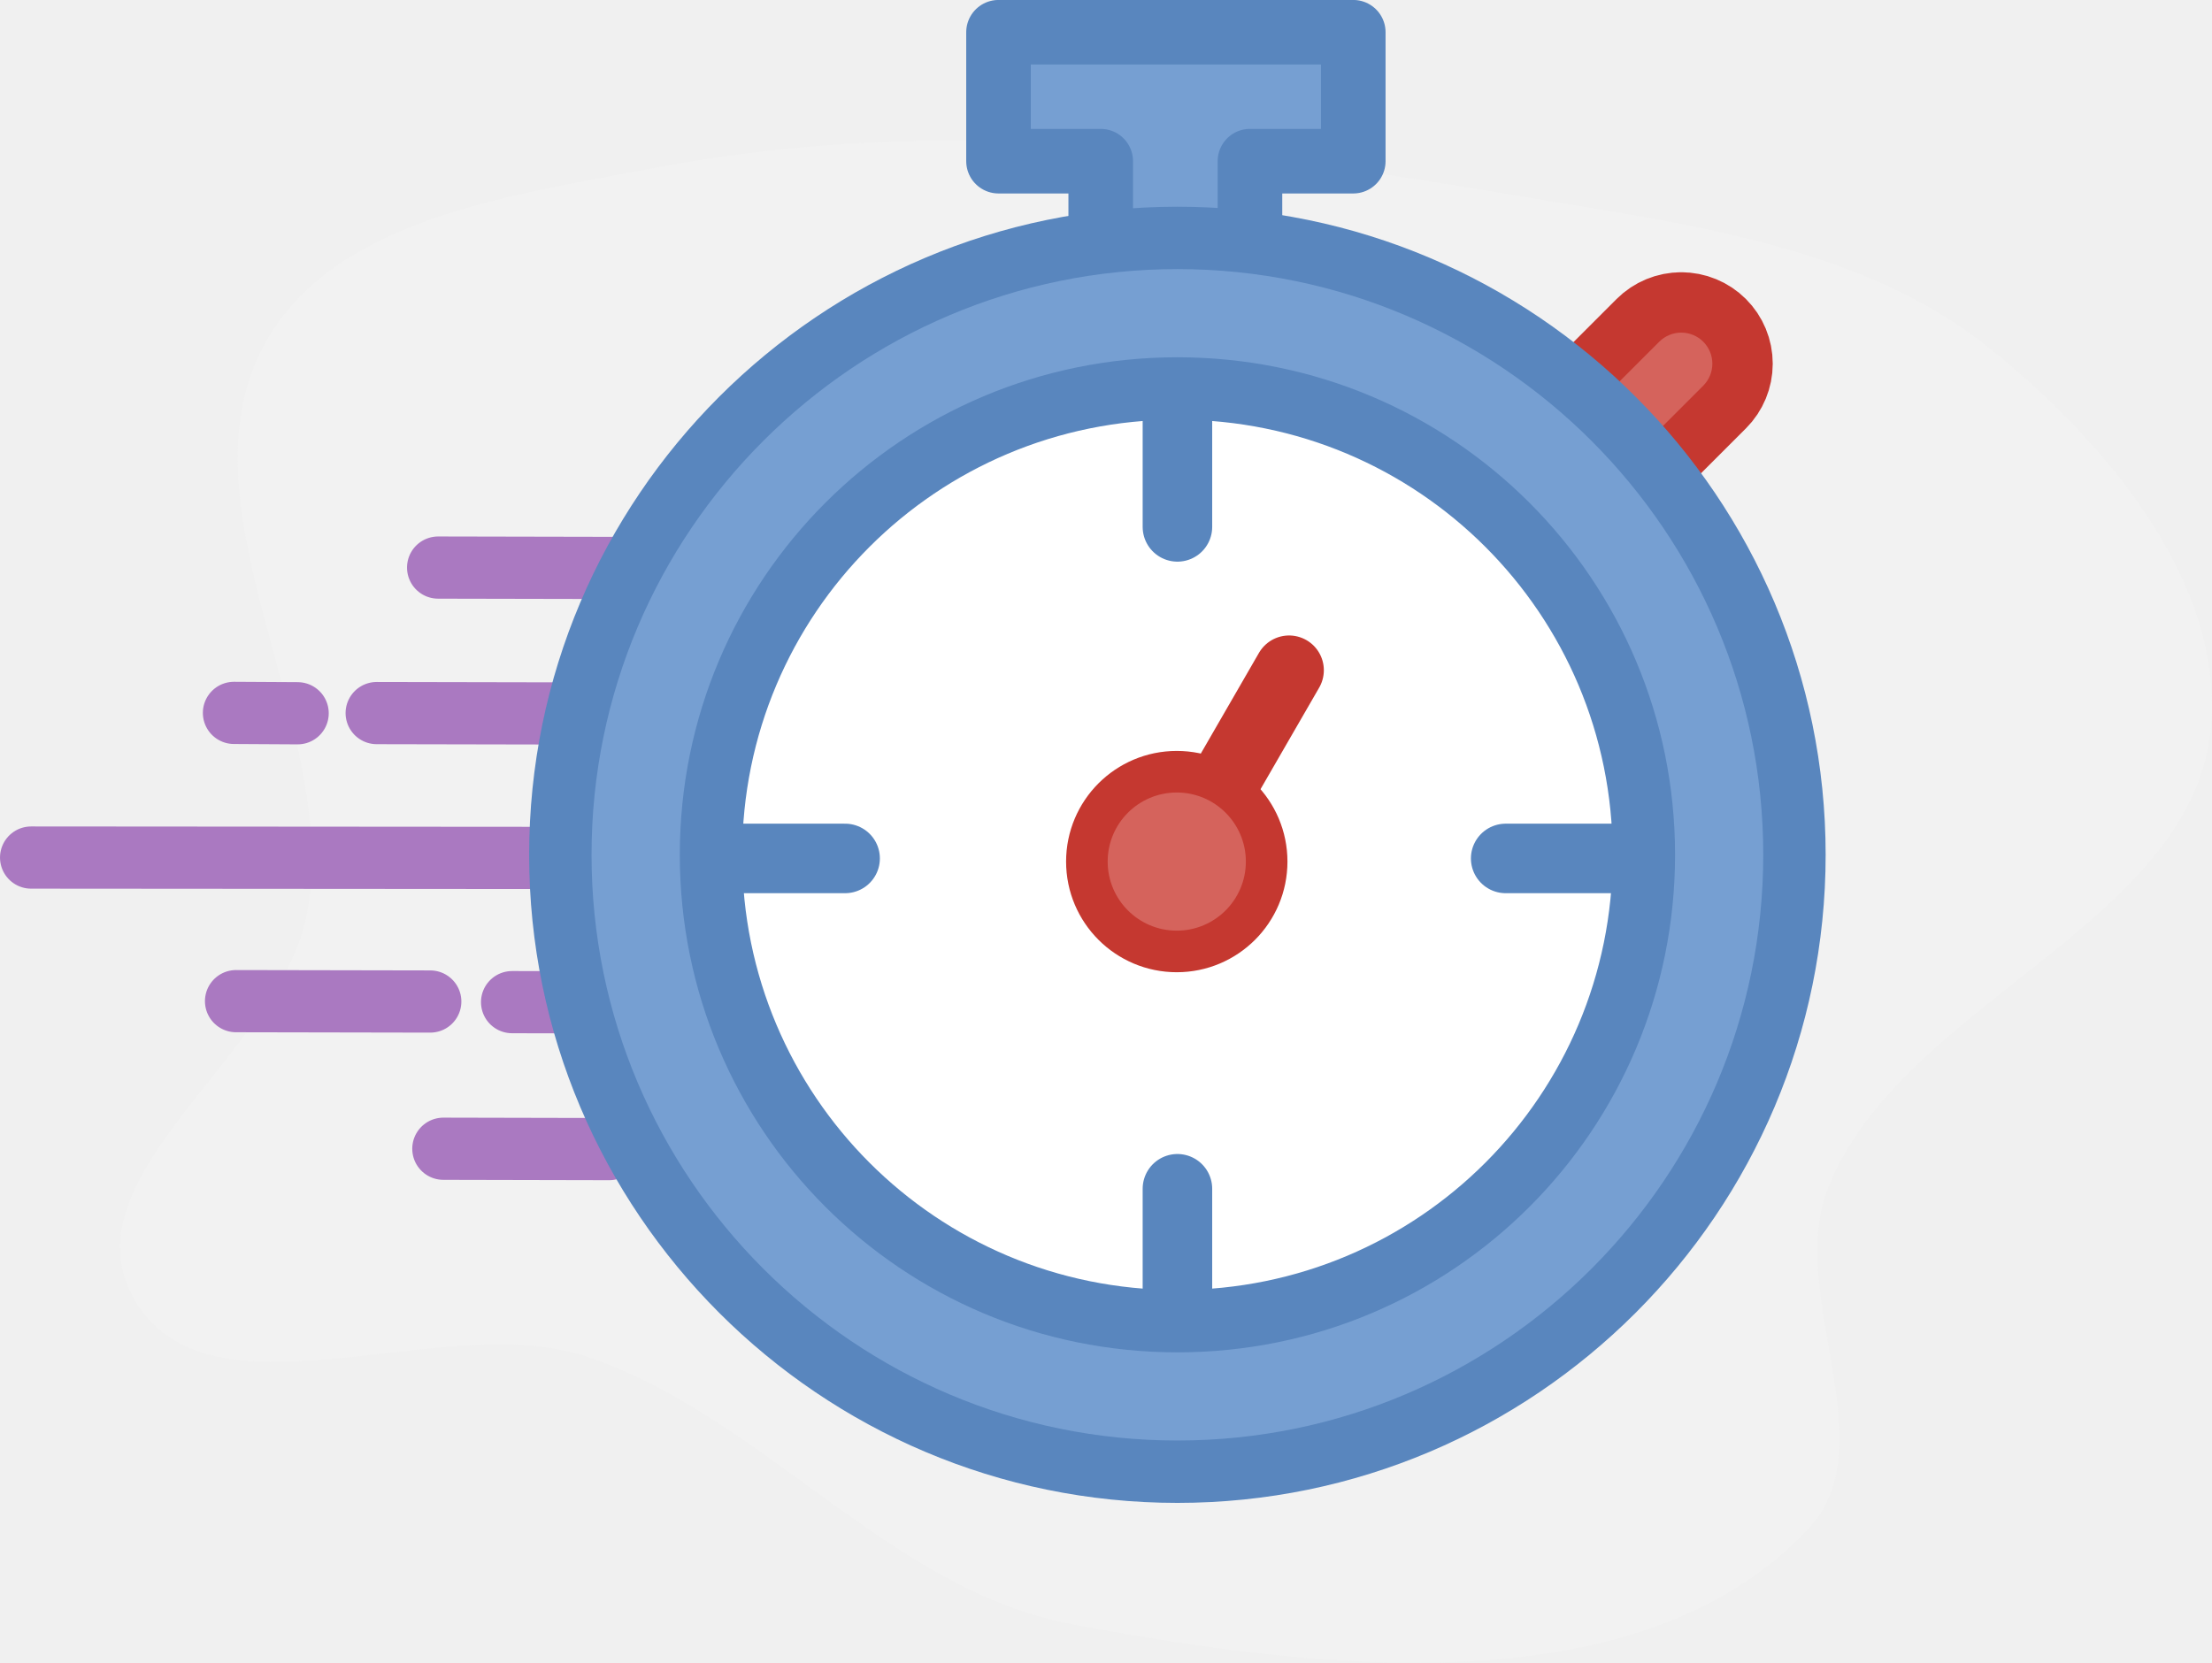
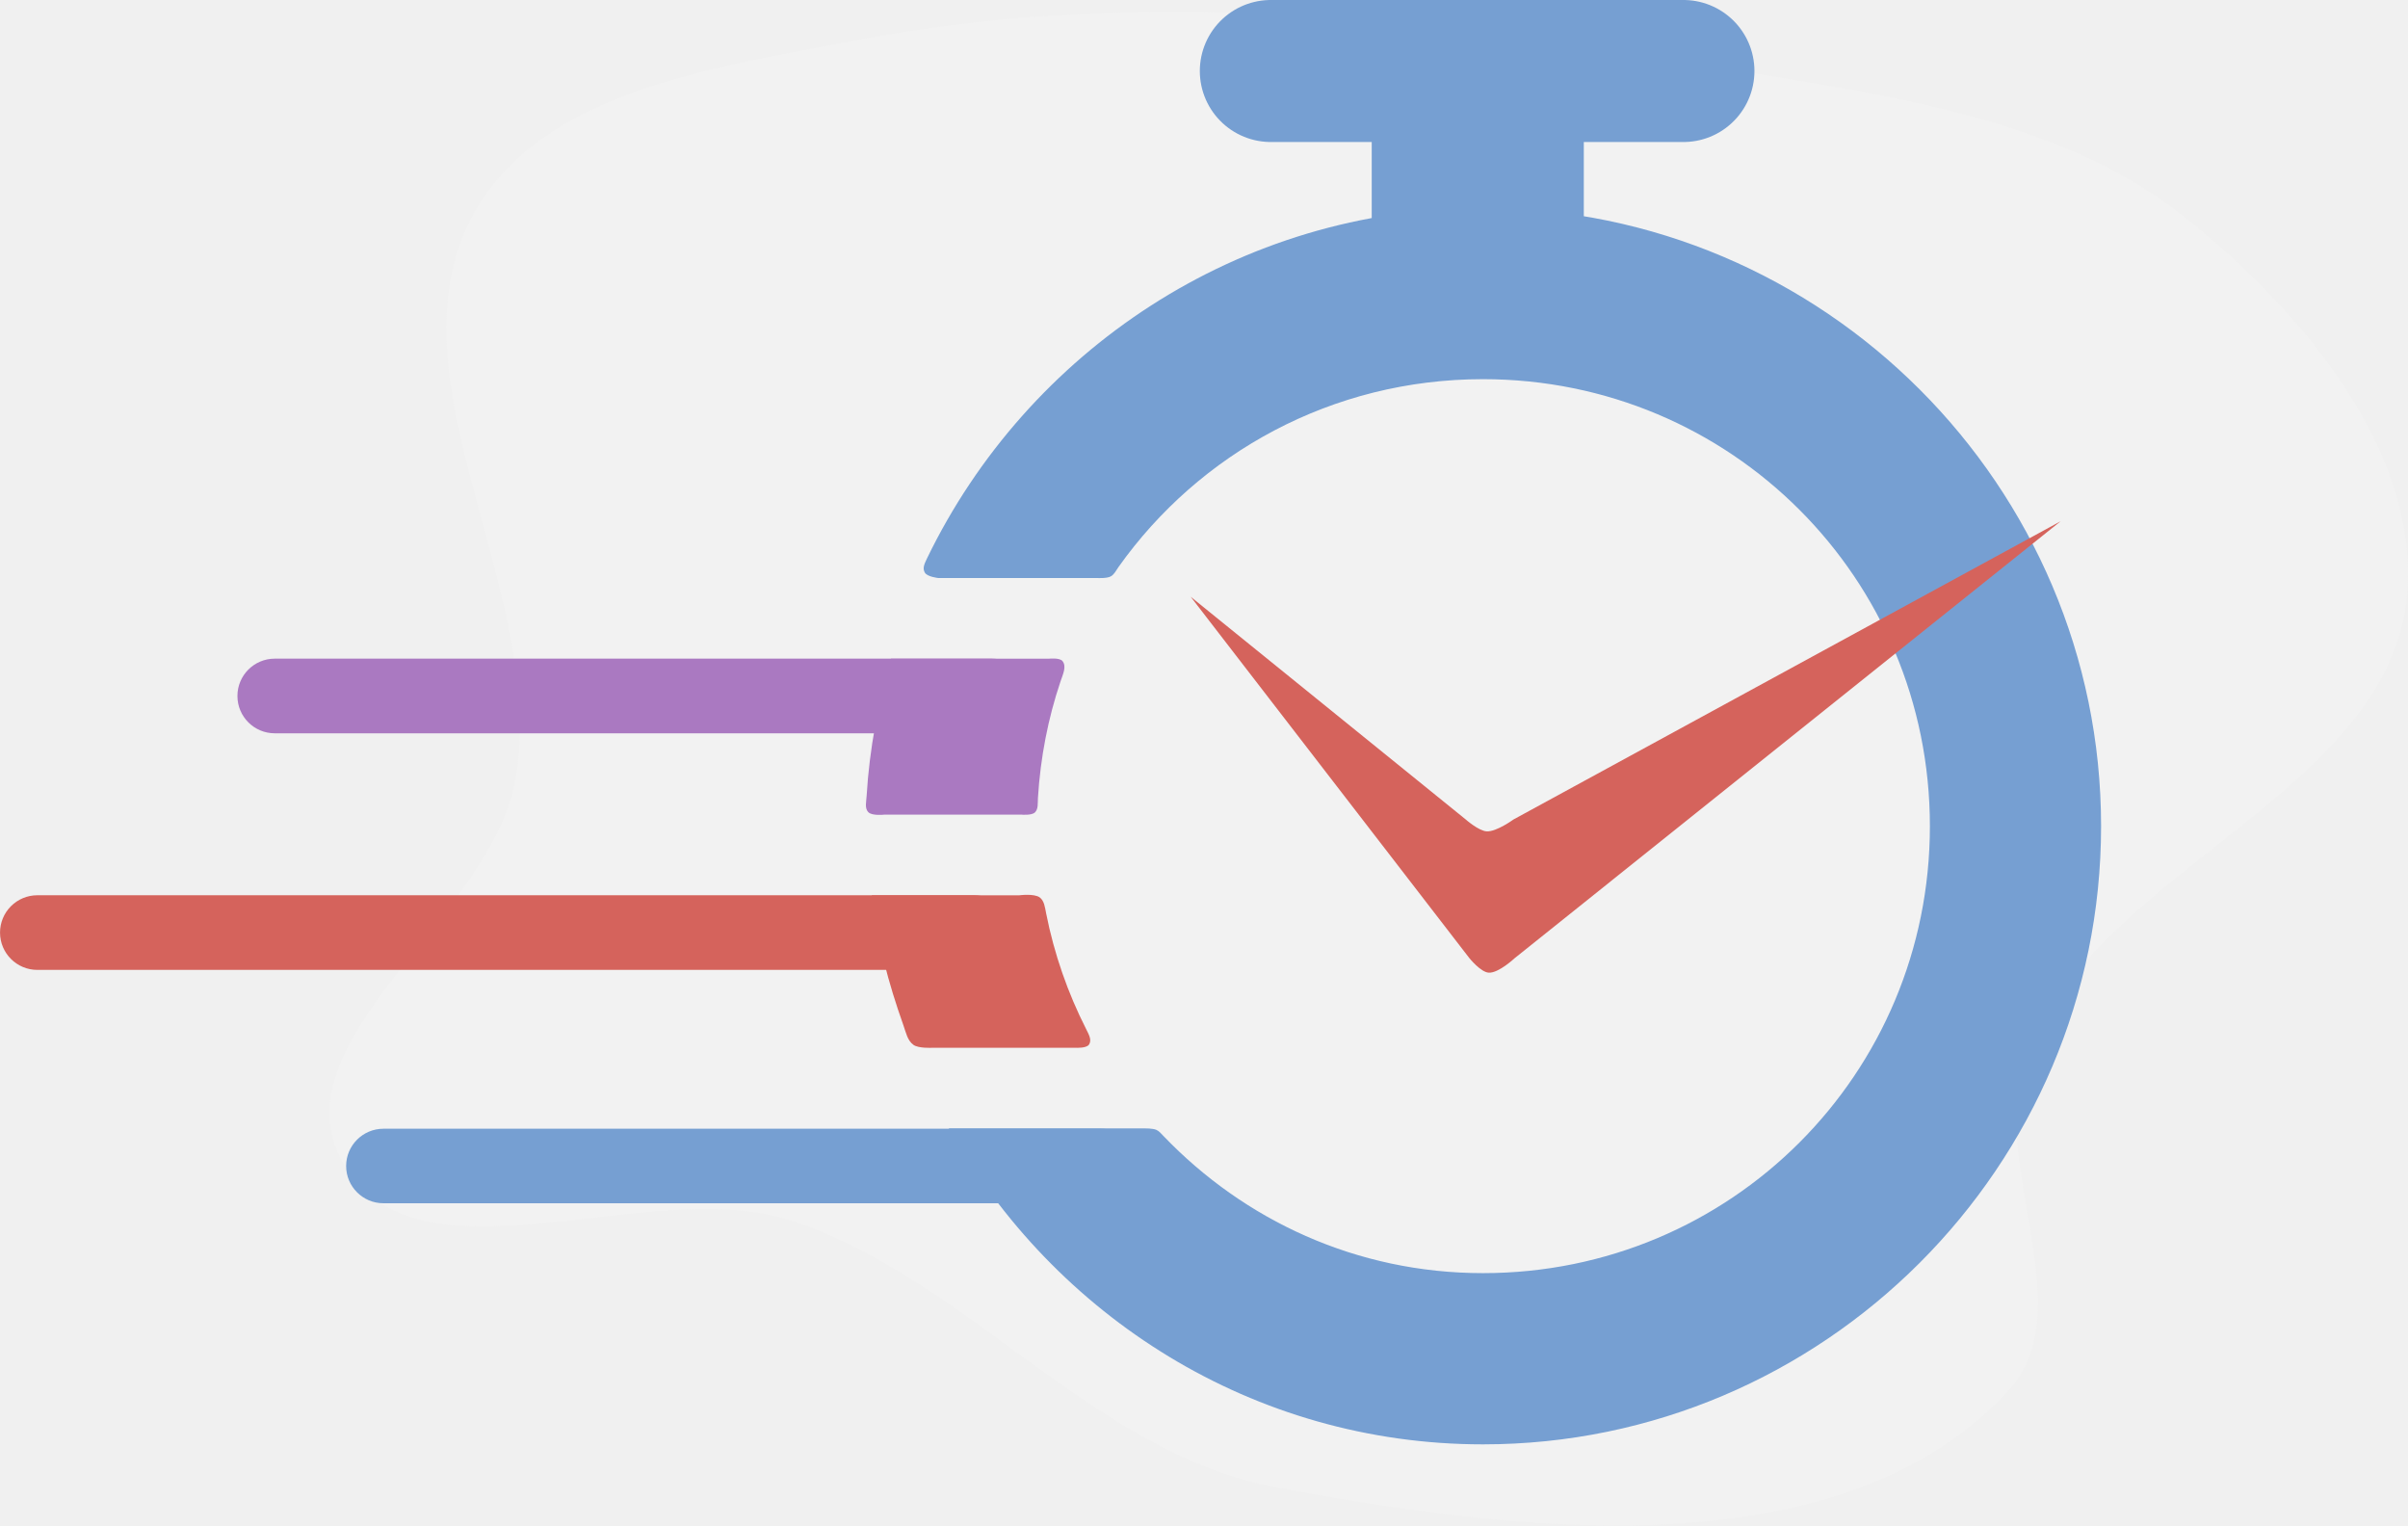
- <svg xmlns="http://www.w3.org/2000/svg" width="129.398mm" height="97.295mm" viewBox="0 0 129.398 97.295" version="1.1" id="svg8">
+ <svg xmlns="http://www.w3.org/2000/svg" id="svg8" version="1.1" viewBox="0 0 141.775 89.797" height="89.797mm" width="141.775mm">
  <defs id="defs2" />
-   <g transform="translate(-41.24366,-59.24027)" id="layer1">
-     <g transform="matrix(2.14076,0,0,2.14076,338.3582,-74.33164)" id="g997">
-       <path id="path1005" d="m -131.427,71.571 c 1.971,-3.241 6.699,-3.846 10.423,-4.567 7.714,-1.493 15.817,-0.607 23.561,0.722 4.469,0.767 9.41,1.316 12.957,4.14 3.13,2.493 6.431,6.337 6.121,10.326 -0.425,5.47 -8.481,7.583 -10.477,12.693 -1.125,2.881 1.598,6.998 -0.506,9.266 -4.618,4.977 -13.527,3.893 -20.197,2.627 -4.96,-0.941 -8.462,-5.747 -13.259,-7.318 -3.942,-1.291 -10.319,2.026 -12.34,-1.596 -1.872,-3.355 4.058,-6.725 4.745,-10.506 0.942,-5.189 -3.768,-11.282 -1.028,-15.787 z" style="fill:#f2f2f2;fill-opacity:1;stroke:none;stroke-width:0.124px;stroke-linecap:butt;stroke-linejoin:miter;stroke-opacity:1" />
-       <path style="fill:#769fd2;fill-opacity:1;stroke:#5986be;stroke-width:1.765;stroke-linecap:round;stroke-linejoin:round;stroke-miterlimit:4;stroke-dasharray:none;stroke-opacity:1;paint-order:normal" d="m -108.711,69.111 v -2.311 h -2.793 v -3.524 h 9.694 v 3.524 h -2.823 v 2.332 z" id="path62" />
-       <g style="stroke:#ff3e3e;stroke-width:3.3;stroke-miterlimit:4;stroke-dasharray:none;stroke-opacity:1;paint-order:stroke fill markers" id="g999">
-         <path id="path1001" d="m -96.049,75.538 3.202,-3.202" style="color:#000000;fill:none;stroke:#ff3e3e;stroke-width:3.3;stroke-linecap:round;stroke-linejoin:round;stroke-miterlimit:4;stroke-dasharray:none;stroke-opacity:1;paint-order:stroke fill markers" />
-         <path id="path1003" d="m -92.848,71.486 a 0.85,0.85 0 0 0 -0.6,0.248 l -3.203,3.203 a 0.85,0.85 0 0 0 0,1.201 0.85,0.85 0 0 0 1.203,0 l 3.201,-3.201 a 0.85,0.85 0 0 0 0,-1.203 0.85,0.85 0 0 0 -0.602,-0.248 z" style="color:#000000;fill:#d5635c;fill-opacity:1;stroke:#c53830;stroke-width:3.3;stroke-linecap:round;stroke-linejoin:round;stroke-miterlimit:4;stroke-dasharray:none;stroke-opacity:1;paint-order:stroke fill markers" />
-       </g>
-       <circle style="opacity:1;fill:#ffffff;fill-opacity:1;stroke:none;stroke-width:1.765;stroke-linecap:round;stroke-linejoin:round;stroke-miterlimit:4;stroke-dasharray:none;stroke-opacity:1;paint-order:normal" id="path1057" cx="-106.673" cy="85.587" r="12.824" />
-       <path style="fill:none;stroke:#5986be;stroke-width:1.9;stroke-linecap:round;stroke-linejoin:round;stroke-miterlimit:4;stroke-dasharray:none;stroke-opacity:1" d="m -106.615,72.16 v 4.636" id="path895" />
-       <path id="path895-3" d="m -106.615,94.887 v 4.636" style="fill:none;stroke:#5986be;stroke-width:1.9;stroke-linecap:round;stroke-linejoin:round;stroke-miterlimit:4;stroke-dasharray:none;stroke-opacity:1" />
-       <path id="path895-5" d="m -115.696,85.858 h -4.636" style="fill:none;stroke:#5986be;stroke-width:1.9;stroke-linecap:round;stroke-linejoin:round;stroke-miterlimit:4;stroke-dasharray:none;stroke-opacity:1" />
-       <path style="fill:none;stroke:#5986be;stroke-width:1.9;stroke-linecap:round;stroke-linejoin:round;stroke-miterlimit:4;stroke-dasharray:none;stroke-opacity:1" d="m -93.009,85.858 h -4.636" id="path895-5-5" />
-       <path style="fill:none;stroke:#c53830;stroke-width:1.9;stroke-linecap:round;stroke-linejoin:round;stroke-miterlimit:4;stroke-dasharray:none;stroke-opacity:1" d="m -105.31,83.738 1.746,-3.024" id="path928" />
-       <circle style="opacity:1;fill:#d5635c;fill-opacity:1;stroke:#c53830;stroke-width:2.273;stroke-linecap:round;stroke-linejoin:round;stroke-miterlimit:4;stroke-dasharray:none;stroke-opacity:1;paint-order:stroke markers fill" id="path926" cx="-106.633" cy="85.944" r="1.888" />
-       <path id="path64-4" d="m -126.817,77.908 4.892,0.01" style="fill:none;stroke:#aa79c1;stroke-width:1.7;stroke-linecap:round;stroke-linejoin:round;stroke-miterlimit:4;stroke-dasharray:none;stroke-opacity:1" />
-       <path style="fill:none;stroke:#aa79c1;stroke-width:1.7;stroke-linecap:round;stroke-linejoin:round;stroke-miterlimit:4;stroke-dasharray:none;stroke-opacity:1" d="m -128.496,81.885 5.057,0.01" id="path64-4-5" />
-       <path style="fill:none;stroke:#aa79c1;stroke-width:1.7;stroke-linecap:round;stroke-linejoin:round;stroke-miterlimit:4;stroke-dasharray:none;stroke-opacity:1" d="m -137.939,85.834 13.772,0.01" id="path64-4-0" />
-       <path style="fill:none;stroke:#aa79c1;stroke-width:1.7;stroke-linecap:round;stroke-linejoin:round;stroke-miterlimit:4;stroke-dasharray:none;stroke-opacity:1" d="m -126.674,93.793 4.528,0.01" id="path64-4-2" />
-       <path style="fill:none;stroke:#aa79c1;stroke-width:1.7;stroke-linecap:round;stroke-linejoin:round;stroke-miterlimit:4;stroke-dasharray:none;stroke-opacity:1" d="m -132.339,89.759 5.307,0.01" id="path64-4-9" />
-       <path style="fill:none;stroke:#aa79c1;stroke-width:1.7;stroke-linecap:round;stroke-linejoin:round;stroke-miterlimit:4;stroke-dasharray:none;stroke-opacity:1" d="m -124.796,89.786 4.528,0.01" id="path64-4-25" />
-       <path style="fill:none;stroke:#aa79c1;stroke-width:1.7;stroke-linecap:round;stroke-linejoin:round;stroke-miterlimit:4;stroke-dasharray:none;stroke-opacity:1" d="m -132.396,81.88 1.74,0.01" id="path64-4-6" />
-       <g id="g889">
-         <path style="color:#000000;fill:none;stroke-width:2.41;stroke-linecap:round;stroke-linejoin:round;paint-order:fill markers stroke" d="m -91.812,85.758 a 14.803,14.803 0 0 1 -14.803,14.803 14.803,14.803 0 0 1 -14.803,-14.803 14.803,14.803 0 0 1 14.803,-14.803 14.803,14.803 0 0 1 14.803,14.803" id="path891" />
-         <path style="color:#000000;fill:#769fd2;fill-opacity:1;stroke:#5986be;stroke-width:3.41;stroke-linecap:round;stroke-linejoin:round;stroke-miterlimit:4;stroke-dasharray:none;stroke-opacity:1;paint-order:stroke fill markers" d="m -106.615,69.75 c -8.827,10e-7 -16.01,7.181 -16.01,16.008 0,8.827 7.183,16.01 16.01,16.01 8.827,0 16.008,-7.183 16.008,-16.01 0,-8.827 -7.181,-16.008 -16.008,-16.008 z m 0,2.41 c 7.524,-10e-7 13.598,6.073 13.598,13.598 -10e-7,7.524 -6.073,13.6 -13.598,13.6 -7.524,-10e-7 -13.598,-6.075 -13.598,-13.6 0,-7.524 6.073,-13.598 13.598,-13.598 z" id="path893" />
+   <g id="layer1" transform="translate(-27.43053,-65.73333)">
+     <path style="fill:#f2f2f2;fill-opacity:1;stroke:none;stroke-width:0.265px;stroke-linecap:butt;stroke-linejoin:miter;stroke-opacity:1" d="m 55.568,77.881 c 4.22,-6.938 14.341,-8.233 22.313,-9.776 16.514,-3.196 33.86,-1.299 50.438,1.546 9.567,1.642 20.145,2.816 27.739,8.863 6.701,5.336 13.767,13.566 13.105,22.106 -0.909,11.709 -18.156,16.233 -22.428,27.173 -2.409,6.168 3.42,14.981 -1.084,19.835 -9.886,10.654 -28.958,8.333 -43.237,5.624 -10.618,-2.014 -18.114,-12.303 -28.385,-15.667 -8.438,-2.763 -22.091,4.337 -26.418,-3.417 -4.008,-7.183 8.688,-14.397 10.157,-22.49 2.017,-11.108 -8.066,-24.151 -2.2,-33.797 z" id="path1005-1" />
+     <g id="layer1-2" transform="translate(-8.858065,5.142921)">
+       <g id="g1517" transform="translate(-0.8141868,1.185101)">
+         <g transform="matrix(3.532205,0,0,3.532205,-233.1297,-260.0232)" id="g1052-4">
+           <g id="g972-0" transform="translate(-56.55912,-24.18014)">
+             <path style="color:#000000;fill:none;stroke-width:1.244;stroke-linecap:round" d="M 139.455,134.062 H 151.415" id="path974-6" />
+             <path style="color:#000000;fill:#769fd2;fill-opacity:1;stroke-width:1.244;stroke-linecap:round" d="m 139.455,133.424 a 0.622,0.622 0 0 0 -0.621,0.621 0.622,0.622 0 0 0 0.621,0.621 h 11.959 a 0.622,0.622 0 0 0 0.623,-0.621 0.622,0.622 0 0 0 -0.623,-0.621 z" id="path976-2" />
+           </g>
+           <g id="g978-3" transform="translate(-56.55912,-24.18014)">
+             <path style="color:#000000;fill:none;stroke-width:1.244;stroke-linecap:round" d="m 133.687,130.156 h 15.61" id="path980-8" />
+             <path style="color:#000000;fill:#d5635c;fill-opacity:1;stroke-width:1.244;stroke-linecap:round" d="m 133.688,129.533 a 0.622,0.622 0 0 0 -0.623,0.623 0.622,0.622 0 0 0 0.623,0.621 h 15.609 a 0.622,0.622 0 0 0 0.621,-0.621 0.622,0.622 0 0 0 -0.621,-0.623 z" id="path982-6" />
+           </g>
+           <g id="g984-7" transform="translate(-56.55912,-24.18014)">
+             <path style="color:#000000;fill:none;stroke-width:1.244;stroke-linecap:round" d="m 137.643,126.212 h 11.958" id="path986-7" />
+             <path style="color:#000000;fill:#aa79c1;fill-opacity:1;stroke-width:1.244;stroke-linecap:round" d="m 137.643,125.59 a 0.622,0.622 0 0 0 -0.621,0.623 0.622,0.622 0 0 0 0.621,0.621 h 11.959 a 0.622,0.622 0 0 0 0.621,-0.621 0.622,0.622 0 0 0 -0.621,-0.623 z" id="path988-9" />
+           </g>
+           <g id="g920-9" transform="translate(30.59737,-34.00752)">
+             <path style="color:#000000;fill:none;fill-rule:evenodd;stroke-width:2.852;stroke-linecap:round;stroke-linejoin:round" d="m 79.503,138.209 a 8.876,8.876 0 0 1 -8.876,8.876 8.876,8.876 0 0 1 -8.876,-8.876 8.876,8.876 0 0 1 8.876,-8.876 8.876,8.876 0 0 1 8.876,8.876" id="path922-4" />
+             <path id="path926-9" style="color:#000000;fill:#aa79c1;fill-opacity:1;fill-rule:evenodd;stroke-width:10.781;stroke-linecap:round;stroke-linejoin:round" d="m 228.212,521.482 c 0.229,0.243 0.991,0.158 0.991,0.158 h 8.675 c 0,0 0.626,0.056 0.828,-0.138 0.226,-0.217 0.172,-0.569 0.194,-0.92 0.158,-2.551 0.638,-5.009 1.42,-7.328 0.164,-0.486 0.39,-0.939 0.132,-1.282 -0.174,-0.231 -0.854,-0.156 -0.854,-0.156 h -9.96 c -0.792,2.782 -1.352,5.653 -1.53,8.633 -0.024,0.395 -0.134,0.781 0.103,1.033 z" transform="scale(0.2645833)" />
+             <path id="path936-1" style="color:#000000;fill:#d5635c;fill-opacity:1;fill-rule:evenodd;stroke-width:10.781;stroke-linecap:round;stroke-linejoin:round" d="m 231.056,536.139 c 0.318,0.231 1.164,0.185 1.164,0.185 h 9.074 c 0,0 0.668,0.036 0.822,-0.201 0.18,-0.279 0.022,-0.58 -0.181,-0.979 -1.151,-2.27 -2.011,-4.715 -2.52,-7.294 -0.074,-0.374 -0.115,-0.78 -0.4,-0.995 -0.347,-0.261 -1.295,-0.135 -1.295,-0.135 h -9.283 c 0.324,2.847 1.05,5.554 1.981,8.17 0.171,0.481 0.259,0.974 0.637,1.248 z" transform="scale(0.2645833)" />
+             <path id="path948-9" style="color:#000000;fill:#769fd2;fill-opacity:1;fill-rule:evenodd;stroke-width:10.781;stroke-linecap:round;stroke-linejoin:round" d="m 266.936,483.426 c -15.392,0 -28.711,9.042 -35.021,22.065 -0.199,0.411 -0.29,0.642 -0.138,0.907 0.151,0.264 0.848,0.338 0.848,0.338 h 10.034 c 0,0 0.581,0.032 0.824,-0.101 0.226,-0.123 0.332,-0.365 0.494,-0.595 5.09,-7.168 13.447,-11.83 22.959,-11.83 15.614,0 28.156,12.54 28.156,28.154 -10e-6,15.614 -12.542,28.154 -28.156,28.154 -7.978,0 -15.057,-3.347 -20.135,-8.645 -0.149,-0.156 -0.265,-0.301 -0.443,-0.38 -0.225,-0.1 -0.732,-0.092 -0.732,-0.092 h -12.344 c 6.648,11.822 19.16,19.902 33.654,19.902 21.44,0 38.941,-17.499 38.941,-38.939 10e-6,-21.44 -17.501,-38.939 -38.941,-38.939 z" transform="scale(0.2645833)" />
+           </g>
+           <path id="path62-2" d="m 99.37,95.036 v -2.263 l 3.535,6e-6 v 2.241 z" style="fill:#769fd2;fill-opacity:1;stroke:none;stroke-width:0.265px;stroke-linecap:butt;stroke-linejoin:miter;stroke-opacity:1" />
+           <g id="g913-2" transform="translate(30.59737,-34.00752)">
+             <path style="color:#000000;fill:none;stroke-width:1.344" d="M 65.8,142.574 H 52.982" id="path915-8" />
+           </g>
+           <g id="g907-9" transform="translate(30.59737,-34.00752)">
+             <path style="color:#000000;fill:none;stroke-width:1.344" d="M 64.589,138.69 H 51.459" id="path909-3" />
+           </g>
+           <g id="g901-2" transform="translate(30.59737,-34.00752)">
+             <path style="color:#000000;fill:none;stroke-width:1.344" d="M 65.203,134.747 H 50.239" id="path903-2" />
+           </g>
+           <path id="path28-3" d="m 96.352,100.378 4.645,6.022 c 0,0 0.188,0.234 0.322,0.243 0.165,0.011 0.434,-0.242 0.434,-0.242 l 9.1,-7.281 -9.12,4.97 c 0,0 -0.283,0.206 -0.445,0.198 -0.134,-0.006 -0.351,-0.198 -0.351,-0.198 z" style="fill:#d5635c;fill-opacity:1;stroke:none;stroke-width:0.322px;stroke-linecap:butt;stroke-linejoin:miter;stroke-opacity:1" />
+         </g>
+         <path id="path1385" d="m 111.924,63.585 h 24.294" style="fill:none;stroke:#769fd2;stroke-width:8.36;stroke-linecap:round;stroke-linejoin:miter;stroke-miterlimit:4;stroke-dasharray:none;stroke-opacity:1" />
      </g>
    </g>
  </g>
</svg>
